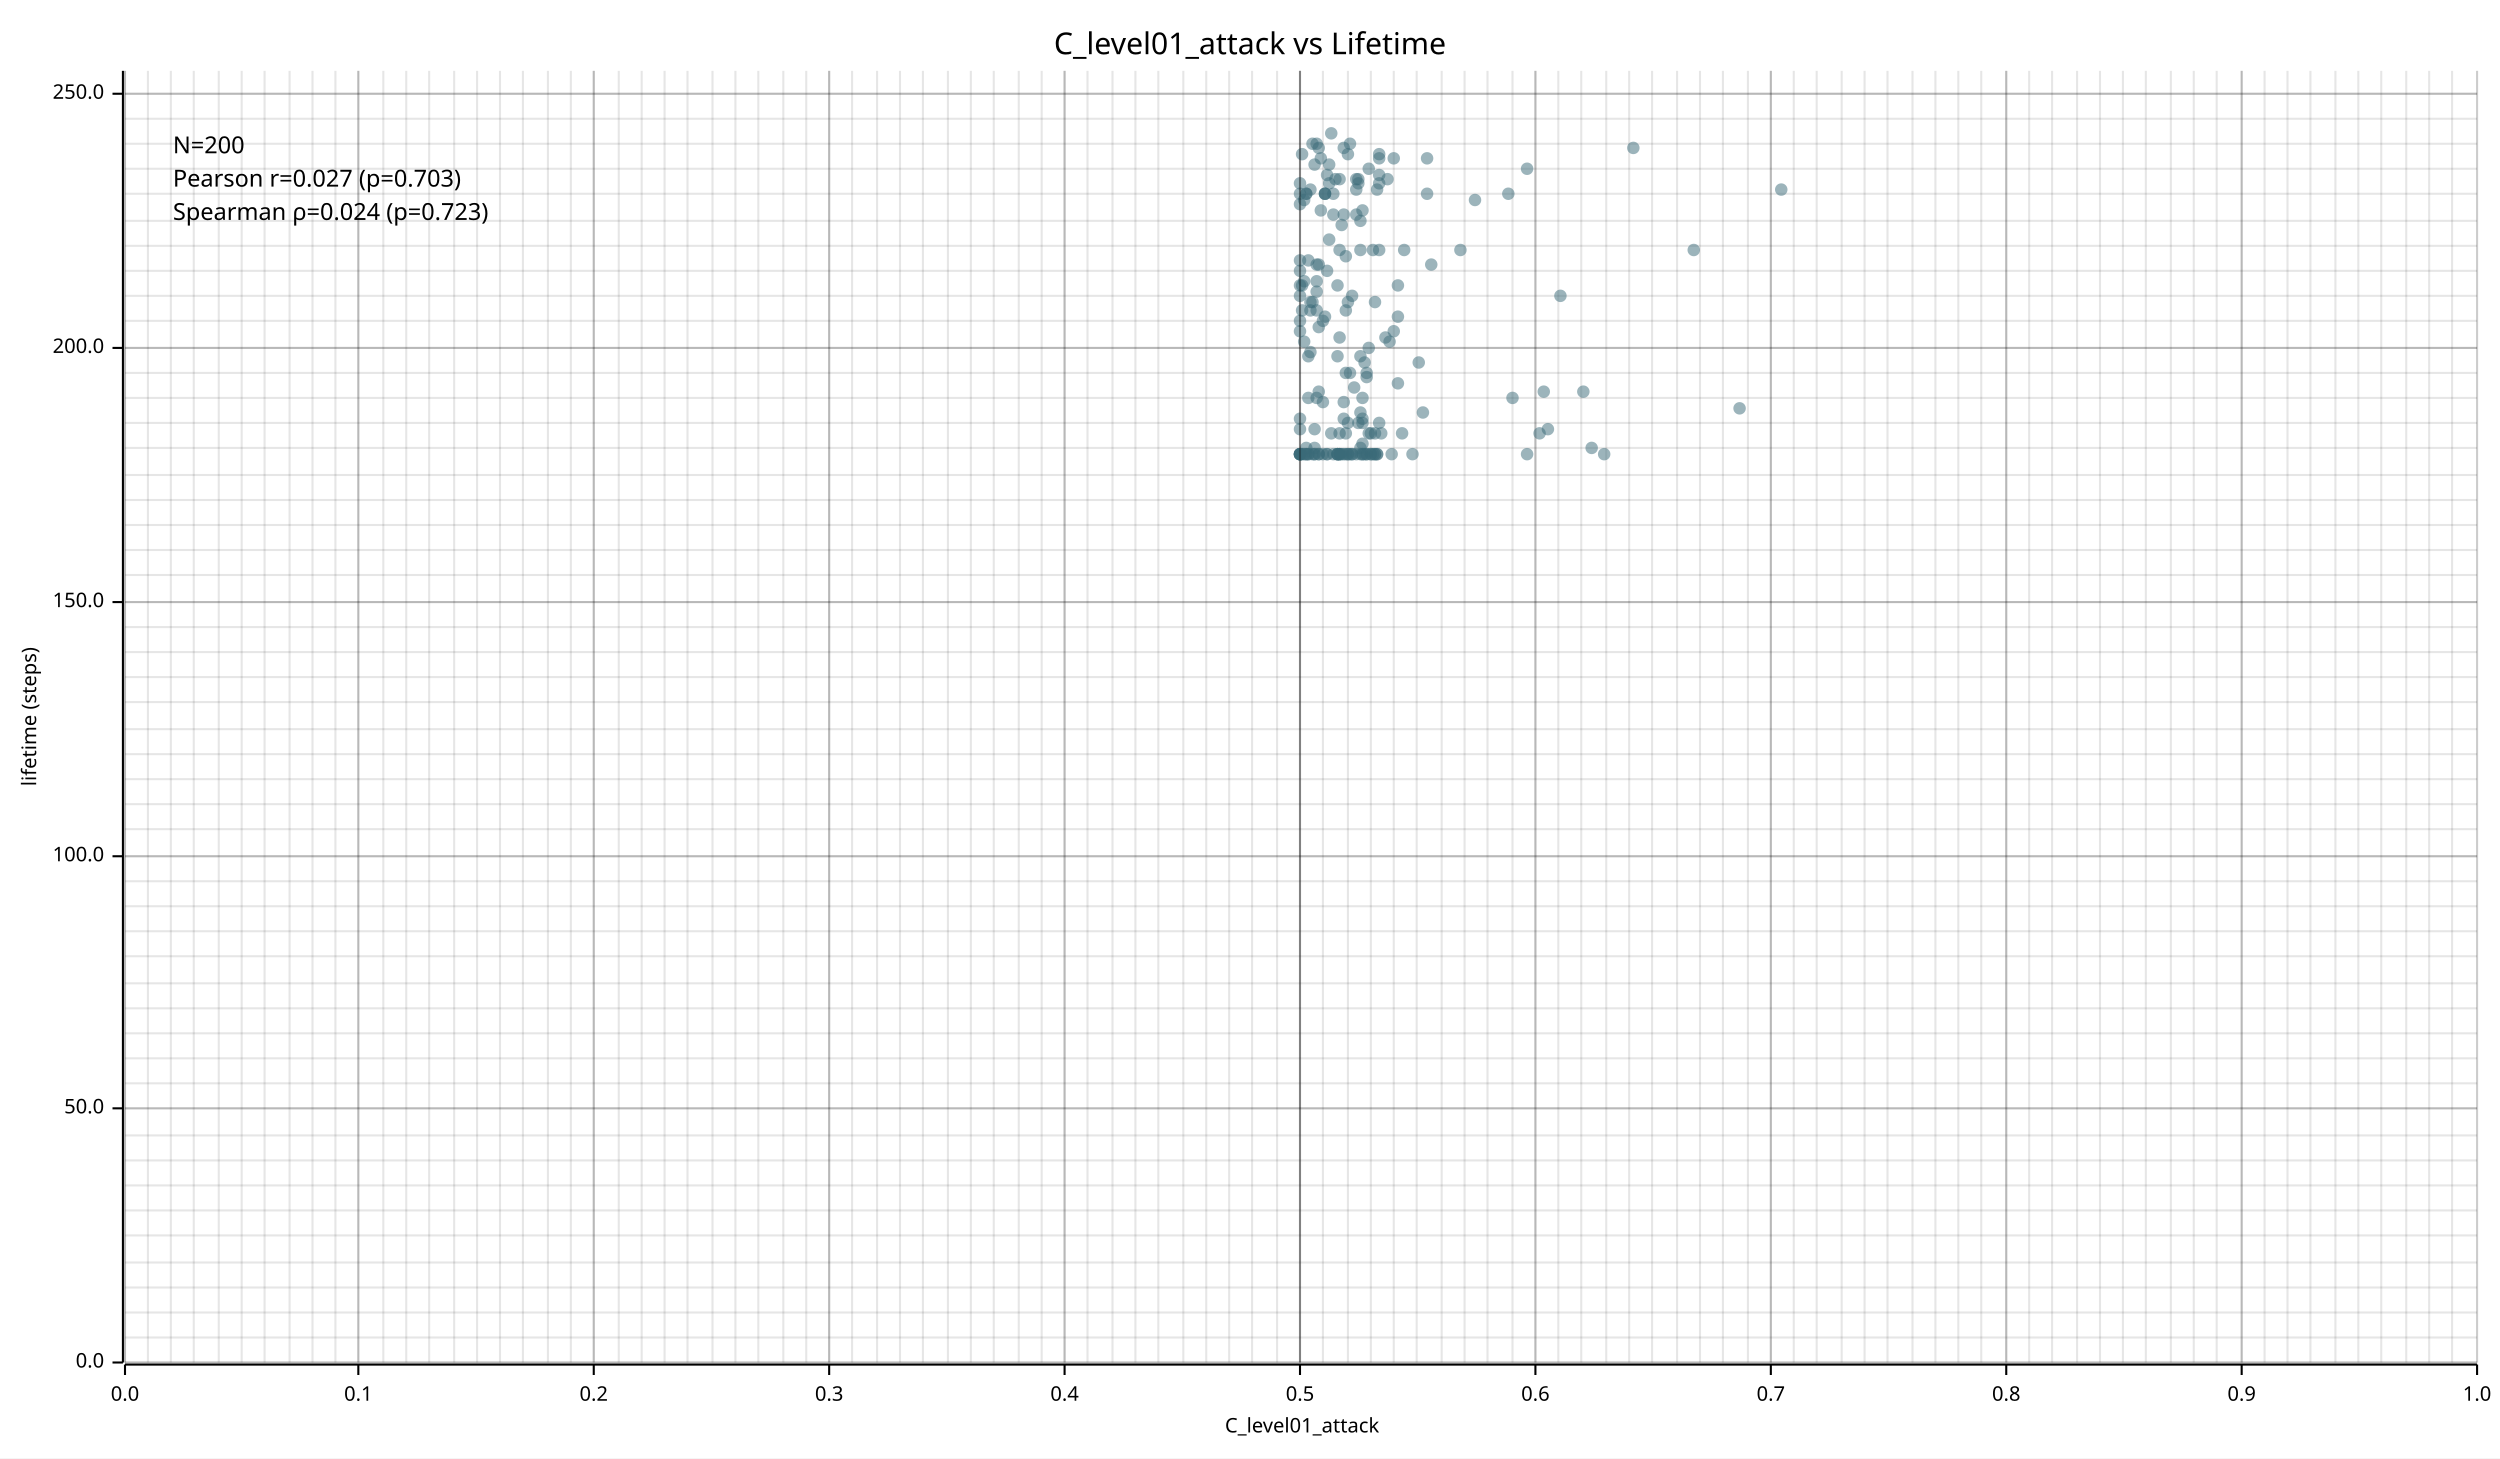
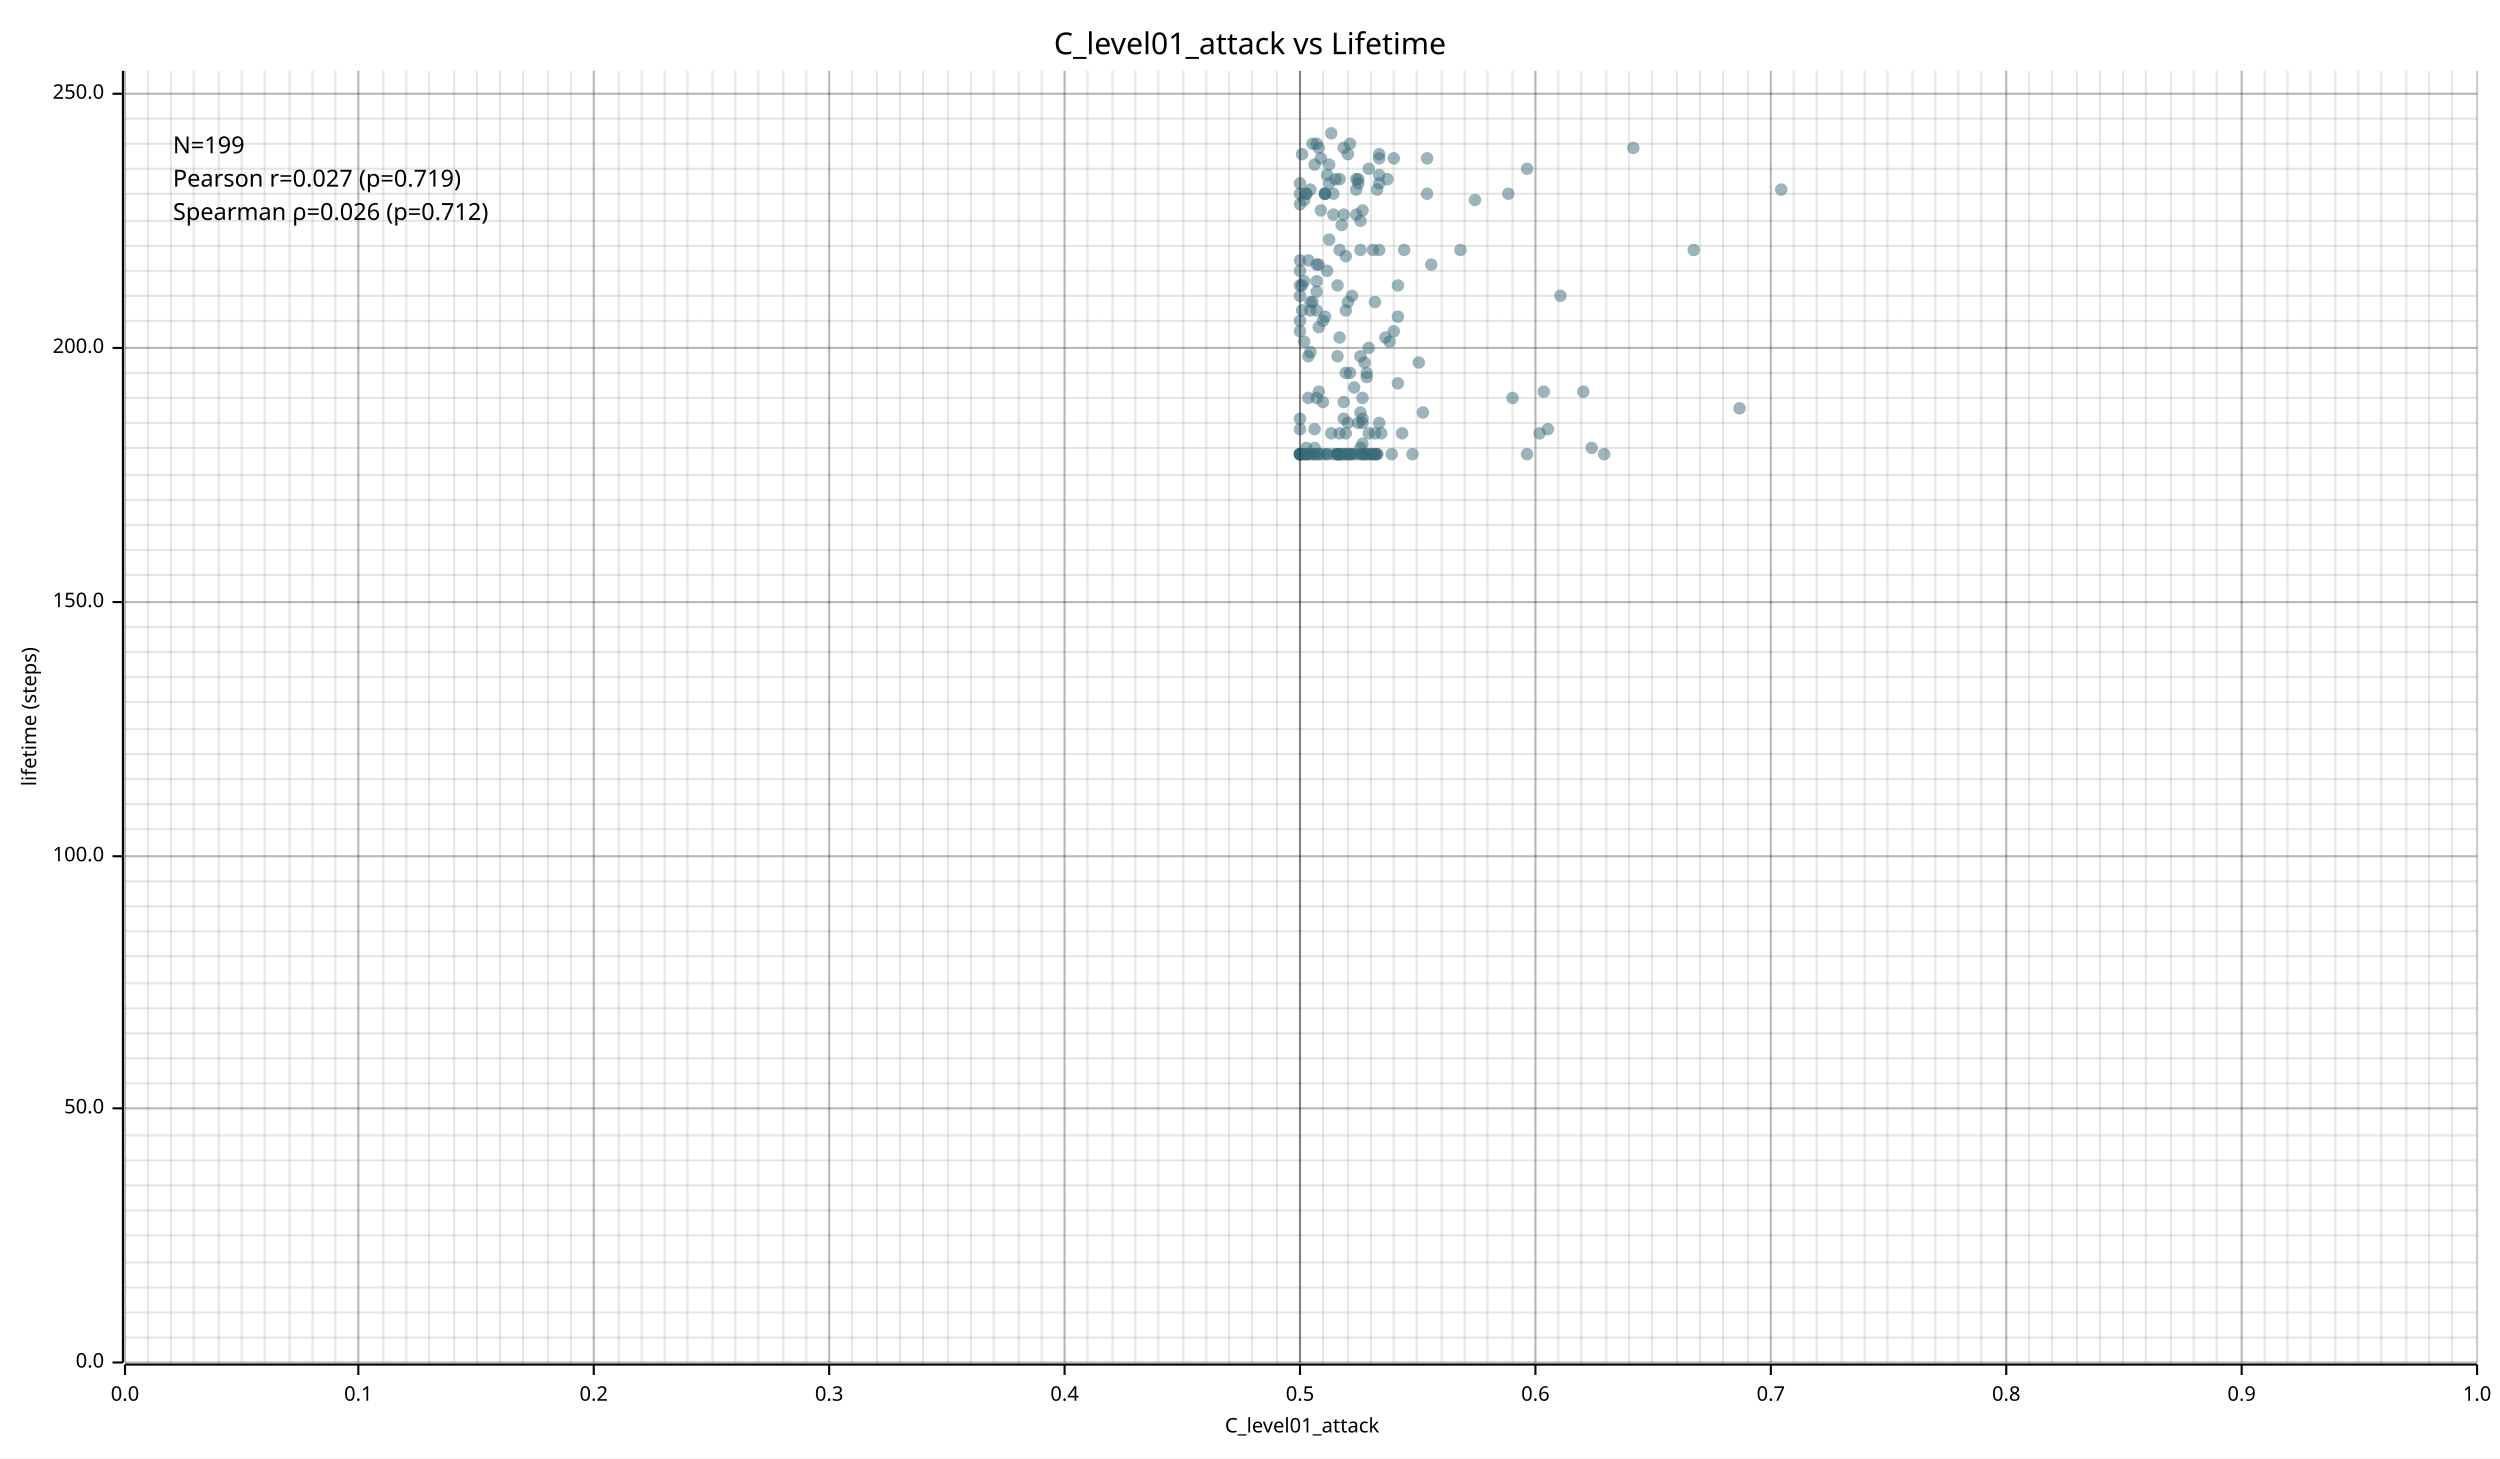
<svg xmlns="http://www.w3.org/2000/svg" width="1200" height="700" viewBox="0 0 1200 700">
  <rect x="0" y="0" width="1200" height="700" opacity="1" fill="#FFFFFF" stroke="none" />
  <text x="600" y="15" dy="0.76em" text-anchor="middle" font-family="sans-serif" font-size="14.516" opacity="1" fill="#000000">
C_level01_attack vs Lifetime
</text>
  <line opacity="0.1" stroke="#000000" stroke-width="1" x1="60" y1="654" x2="60" y2="34" />
  <line opacity="0.1" stroke="#000000" stroke-width="1" x1="71" y1="654" x2="71" y2="34" />
  <line opacity="0.1" stroke="#000000" stroke-width="1" x1="82" y1="654" x2="82" y2="34" />
  <line opacity="0.1" stroke="#000000" stroke-width="1" x1="93" y1="654" x2="93" y2="34" />
  <line opacity="0.1" stroke="#000000" stroke-width="1" x1="105" y1="654" x2="105" y2="34" />
  <line opacity="0.1" stroke="#000000" stroke-width="1" x1="116" y1="654" x2="116" y2="34" />
  <line opacity="0.1" stroke="#000000" stroke-width="1" x1="127" y1="654" x2="127" y2="34" />
  <line opacity="0.1" stroke="#000000" stroke-width="1" x1="139" y1="654" x2="139" y2="34" />
  <line opacity="0.1" stroke="#000000" stroke-width="1" x1="150" y1="654" x2="150" y2="34" />
  <line opacity="0.1" stroke="#000000" stroke-width="1" x1="161" y1="654" x2="161" y2="34" />
  <line opacity="0.1" stroke="#000000" stroke-width="1" x1="172" y1="654" x2="172" y2="34" />
  <line opacity="0.1" stroke="#000000" stroke-width="1" x1="184" y1="654" x2="184" y2="34" />
  <line opacity="0.1" stroke="#000000" stroke-width="1" x1="195" y1="654" x2="195" y2="34" />
  <line opacity="0.1" stroke="#000000" stroke-width="1" x1="206" y1="654" x2="206" y2="34" />
  <line opacity="0.1" stroke="#000000" stroke-width="1" x1="218" y1="654" x2="218" y2="34" />
  <line opacity="0.1" stroke="#000000" stroke-width="1" x1="229" y1="654" x2="229" y2="34" />
  <line opacity="0.1" stroke="#000000" stroke-width="1" x1="240" y1="654" x2="240" y2="34" />
  <line opacity="0.1" stroke="#000000" stroke-width="1" x1="251" y1="654" x2="251" y2="34" />
  <line opacity="0.1" stroke="#000000" stroke-width="1" x1="263" y1="654" x2="263" y2="34" />
  <line opacity="0.1" stroke="#000000" stroke-width="1" x1="274" y1="654" x2="274" y2="34" />
  <line opacity="0.1" stroke="#000000" stroke-width="1" x1="285" y1="654" x2="285" y2="34" />
  <line opacity="0.1" stroke="#000000" stroke-width="1" x1="297" y1="654" x2="297" y2="34" />
  <line opacity="0.1" stroke="#000000" stroke-width="1" x1="308" y1="654" x2="308" y2="34" />
  <line opacity="0.1" stroke="#000000" stroke-width="1" x1="319" y1="654" x2="319" y2="34" />
  <line opacity="0.1" stroke="#000000" stroke-width="1" x1="330" y1="654" x2="330" y2="34" />
  <line opacity="0.1" stroke="#000000" stroke-width="1" x1="342" y1="654" x2="342" y2="34" />
  <line opacity="0.1" stroke="#000000" stroke-width="1" x1="353" y1="654" x2="353" y2="34" />
  <line opacity="0.1" stroke="#000000" stroke-width="1" x1="364" y1="654" x2="364" y2="34" />
  <line opacity="0.1" stroke="#000000" stroke-width="1" x1="376" y1="654" x2="376" y2="34" />
  <line opacity="0.1" stroke="#000000" stroke-width="1" x1="387" y1="654" x2="387" y2="34" />
  <line opacity="0.1" stroke="#000000" stroke-width="1" x1="398" y1="654" x2="398" y2="34" />
  <line opacity="0.1" stroke="#000000" stroke-width="1" x1="409" y1="654" x2="409" y2="34" />
  <line opacity="0.1" stroke="#000000" stroke-width="1" x1="421" y1="654" x2="421" y2="34" />
  <line opacity="0.1" stroke="#000000" stroke-width="1" x1="432" y1="654" x2="432" y2="34" />
  <line opacity="0.1" stroke="#000000" stroke-width="1" x1="443" y1="654" x2="443" y2="34" />
  <line opacity="0.1" stroke="#000000" stroke-width="1" x1="455" y1="654" x2="455" y2="34" />
  <line opacity="0.1" stroke="#000000" stroke-width="1" x1="466" y1="654" x2="466" y2="34" />
  <line opacity="0.1" stroke="#000000" stroke-width="1" x1="477" y1="654" x2="477" y2="34" />
  <line opacity="0.1" stroke="#000000" stroke-width="1" x1="489" y1="654" x2="489" y2="34" />
  <line opacity="0.1" stroke="#000000" stroke-width="1" x1="500" y1="654" x2="500" y2="34" />
  <line opacity="0.1" stroke="#000000" stroke-width="1" x1="511" y1="654" x2="511" y2="34" />
  <line opacity="0.1" stroke="#000000" stroke-width="1" x1="522" y1="654" x2="522" y2="34" />
  <line opacity="0.1" stroke="#000000" stroke-width="1" x1="534" y1="654" x2="534" y2="34" />
  <line opacity="0.1" stroke="#000000" stroke-width="1" x1="545" y1="654" x2="545" y2="34" />
  <line opacity="0.1" stroke="#000000" stroke-width="1" x1="556" y1="654" x2="556" y2="34" />
  <line opacity="0.1" stroke="#000000" stroke-width="1" x1="568" y1="654" x2="568" y2="34" />
  <line opacity="0.1" stroke="#000000" stroke-width="1" x1="579" y1="654" x2="579" y2="34" />
  <line opacity="0.1" stroke="#000000" stroke-width="1" x1="590" y1="654" x2="590" y2="34" />
  <line opacity="0.1" stroke="#000000" stroke-width="1" x1="601" y1="654" x2="601" y2="34" />
  <line opacity="0.1" stroke="#000000" stroke-width="1" x1="613" y1="654" x2="613" y2="34" />
  <line opacity="0.1" stroke="#000000" stroke-width="1" x1="624" y1="654" x2="624" y2="34" />
  <line opacity="0.1" stroke="#000000" stroke-width="1" x1="635" y1="654" x2="635" y2="34" />
  <line opacity="0.1" stroke="#000000" stroke-width="1" x1="647" y1="654" x2="647" y2="34" />
  <line opacity="0.1" stroke="#000000" stroke-width="1" x1="658" y1="654" x2="658" y2="34" />
  <line opacity="0.1" stroke="#000000" stroke-width="1" x1="669" y1="654" x2="669" y2="34" />
  <line opacity="0.1" stroke="#000000" stroke-width="1" x1="680" y1="654" x2="680" y2="34" />
  <line opacity="0.1" stroke="#000000" stroke-width="1" x1="692" y1="654" x2="692" y2="34" />
  <line opacity="0.1" stroke="#000000" stroke-width="1" x1="703" y1="654" x2="703" y2="34" />
  <line opacity="0.1" stroke="#000000" stroke-width="1" x1="714" y1="654" x2="714" y2="34" />
  <line opacity="0.1" stroke="#000000" stroke-width="1" x1="726" y1="654" x2="726" y2="34" />
  <line opacity="0.1" stroke="#000000" stroke-width="1" x1="737" y1="654" x2="737" y2="34" />
  <line opacity="0.1" stroke="#000000" stroke-width="1" x1="748" y1="654" x2="748" y2="34" />
  <line opacity="0.1" stroke="#000000" stroke-width="1" x1="759" y1="654" x2="759" y2="34" />
  <line opacity="0.1" stroke="#000000" stroke-width="1" x1="771" y1="654" x2="771" y2="34" />
  <line opacity="0.1" stroke="#000000" stroke-width="1" x1="782" y1="654" x2="782" y2="34" />
  <line opacity="0.1" stroke="#000000" stroke-width="1" x1="793" y1="654" x2="793" y2="34" />
  <line opacity="0.1" stroke="#000000" stroke-width="1" x1="805" y1="654" x2="805" y2="34" />
  <line opacity="0.1" stroke="#000000" stroke-width="1" x1="816" y1="654" x2="816" y2="34" />
  <line opacity="0.1" stroke="#000000" stroke-width="1" x1="827" y1="654" x2="827" y2="34" />
  <line opacity="0.1" stroke="#000000" stroke-width="1" x1="839" y1="654" x2="839" y2="34" />
  <line opacity="0.1" stroke="#000000" stroke-width="1" x1="850" y1="654" x2="850" y2="34" />
  <line opacity="0.1" stroke="#000000" stroke-width="1" x1="861" y1="654" x2="861" y2="34" />
  <line opacity="0.1" stroke="#000000" stroke-width="1" x1="872" y1="654" x2="872" y2="34" />
  <line opacity="0.1" stroke="#000000" stroke-width="1" x1="884" y1="654" x2="884" y2="34" />
  <line opacity="0.1" stroke="#000000" stroke-width="1" x1="895" y1="654" x2="895" y2="34" />
  <line opacity="0.1" stroke="#000000" stroke-width="1" x1="906" y1="654" x2="906" y2="34" />
  <line opacity="0.1" stroke="#000000" stroke-width="1" x1="918" y1="654" x2="918" y2="34" />
  <line opacity="0.1" stroke="#000000" stroke-width="1" x1="929" y1="654" x2="929" y2="34" />
  <line opacity="0.1" stroke="#000000" stroke-width="1" x1="940" y1="654" x2="940" y2="34" />
  <line opacity="0.1" stroke="#000000" stroke-width="1" x1="951" y1="654" x2="951" y2="34" />
  <line opacity="0.1" stroke="#000000" stroke-width="1" x1="963" y1="654" x2="963" y2="34" />
  <line opacity="0.1" stroke="#000000" stroke-width="1" x1="974" y1="654" x2="974" y2="34" />
  <line opacity="0.1" stroke="#000000" stroke-width="1" x1="985" y1="654" x2="985" y2="34" />
  <line opacity="0.1" stroke="#000000" stroke-width="1" x1="997" y1="654" x2="997" y2="34" />
  <line opacity="0.1" stroke="#000000" stroke-width="1" x1="1008" y1="654" x2="1008" y2="34" />
  <line opacity="0.1" stroke="#000000" stroke-width="1" x1="1019" y1="654" x2="1019" y2="34" />
  <line opacity="0.1" stroke="#000000" stroke-width="1" x1="1030" y1="654" x2="1030" y2="34" />
  <line opacity="0.1" stroke="#000000" stroke-width="1" x1="1042" y1="654" x2="1042" y2="34" />
  <line opacity="0.1" stroke="#000000" stroke-width="1" x1="1053" y1="654" x2="1053" y2="34" />
  <line opacity="0.1" stroke="#000000" stroke-width="1" x1="1064" y1="654" x2="1064" y2="34" />
  <line opacity="0.1" stroke="#000000" stroke-width="1" x1="1076" y1="654" x2="1076" y2="34" />
  <line opacity="0.1" stroke="#000000" stroke-width="1" x1="1087" y1="654" x2="1087" y2="34" />
  <line opacity="0.1" stroke="#000000" stroke-width="1" x1="1098" y1="654" x2="1098" y2="34" />
  <line opacity="0.1" stroke="#000000" stroke-width="1" x1="1109" y1="654" x2="1109" y2="34" />
  <line opacity="0.1" stroke="#000000" stroke-width="1" x1="1121" y1="654" x2="1121" y2="34" />
  <line opacity="0.1" stroke="#000000" stroke-width="1" x1="1132" y1="654" x2="1132" y2="34" />
  <line opacity="0.1" stroke="#000000" stroke-width="1" x1="1143" y1="654" x2="1143" y2="34" />
  <line opacity="0.1" stroke="#000000" stroke-width="1" x1="1155" y1="654" x2="1155" y2="34" />
  <line opacity="0.1" stroke="#000000" stroke-width="1" x1="1166" y1="654" x2="1166" y2="34" />
  <line opacity="0.1" stroke="#000000" stroke-width="1" x1="1177" y1="654" x2="1177" y2="34" />
  <line opacity="0.1" stroke="#000000" stroke-width="1" x1="60" y1="654" x2="1189" y2="654" />
  <line opacity="0.1" stroke="#000000" stroke-width="1" x1="60" y1="642" x2="1189" y2="642" />
  <line opacity="0.1" stroke="#000000" stroke-width="1" x1="60" y1="630" x2="1189" y2="630" />
  <line opacity="0.1" stroke="#000000" stroke-width="1" x1="60" y1="618" x2="1189" y2="618" />
  <line opacity="0.1" stroke="#000000" stroke-width="1" x1="60" y1="606" x2="1189" y2="606" />
  <line opacity="0.1" stroke="#000000" stroke-width="1" x1="60" y1="593" x2="1189" y2="593" />
  <line opacity="0.1" stroke="#000000" stroke-width="1" x1="60" y1="581" x2="1189" y2="581" />
  <line opacity="0.1" stroke="#000000" stroke-width="1" x1="60" y1="569" x2="1189" y2="569" />
  <line opacity="0.1" stroke="#000000" stroke-width="1" x1="60" y1="557" x2="1189" y2="557" />
  <line opacity="0.1" stroke="#000000" stroke-width="1" x1="60" y1="545" x2="1189" y2="545" />
  <line opacity="0.1" stroke="#000000" stroke-width="1" x1="60" y1="532" x2="1189" y2="532" />
  <line opacity="0.1" stroke="#000000" stroke-width="1" x1="60" y1="520" x2="1189" y2="520" />
  <line opacity="0.1" stroke="#000000" stroke-width="1" x1="60" y1="508" x2="1189" y2="508" />
  <line opacity="0.1" stroke="#000000" stroke-width="1" x1="60" y1="496" x2="1189" y2="496" />
  <line opacity="0.1" stroke="#000000" stroke-width="1" x1="60" y1="484" x2="1189" y2="484" />
  <line opacity="0.1" stroke="#000000" stroke-width="1" x1="60" y1="472" x2="1189" y2="472" />
  <line opacity="0.1" stroke="#000000" stroke-width="1" x1="60" y1="459" x2="1189" y2="459" />
  <line opacity="0.1" stroke="#000000" stroke-width="1" x1="60" y1="447" x2="1189" y2="447" />
  <line opacity="0.1" stroke="#000000" stroke-width="1" x1="60" y1="435" x2="1189" y2="435" />
  <line opacity="0.1" stroke="#000000" stroke-width="1" x1="60" y1="423" x2="1189" y2="423" />
  <line opacity="0.1" stroke="#000000" stroke-width="1" x1="60" y1="411" x2="1189" y2="411" />
  <line opacity="0.1" stroke="#000000" stroke-width="1" x1="60" y1="398" x2="1189" y2="398" />
  <line opacity="0.1" stroke="#000000" stroke-width="1" x1="60" y1="386" x2="1189" y2="386" />
  <line opacity="0.1" stroke="#000000" stroke-width="1" x1="60" y1="374" x2="1189" y2="374" />
  <line opacity="0.1" stroke="#000000" stroke-width="1" x1="60" y1="362" x2="1189" y2="362" />
  <line opacity="0.1" stroke="#000000" stroke-width="1" x1="60" y1="350" x2="1189" y2="350" />
  <line opacity="0.1" stroke="#000000" stroke-width="1" x1="60" y1="337" x2="1189" y2="337" />
  <line opacity="0.1" stroke="#000000" stroke-width="1" x1="60" y1="325" x2="1189" y2="325" />
  <line opacity="0.1" stroke="#000000" stroke-width="1" x1="60" y1="313" x2="1189" y2="313" />
  <line opacity="0.1" stroke="#000000" stroke-width="1" x1="60" y1="301" x2="1189" y2="301" />
  <line opacity="0.1" stroke="#000000" stroke-width="1" x1="60" y1="289" x2="1189" y2="289" />
  <line opacity="0.1" stroke="#000000" stroke-width="1" x1="60" y1="276" x2="1189" y2="276" />
  <line opacity="0.1" stroke="#000000" stroke-width="1" x1="60" y1="264" x2="1189" y2="264" />
  <line opacity="0.1" stroke="#000000" stroke-width="1" x1="60" y1="252" x2="1189" y2="252" />
  <line opacity="0.1" stroke="#000000" stroke-width="1" x1="60" y1="240" x2="1189" y2="240" />
  <line opacity="0.1" stroke="#000000" stroke-width="1" x1="60" y1="228" x2="1189" y2="228" />
  <line opacity="0.1" stroke="#000000" stroke-width="1" x1="60" y1="215" x2="1189" y2="215" />
  <line opacity="0.1" stroke="#000000" stroke-width="1" x1="60" y1="203" x2="1189" y2="203" />
  <line opacity="0.1" stroke="#000000" stroke-width="1" x1="60" y1="191" x2="1189" y2="191" />
  <line opacity="0.1" stroke="#000000" stroke-width="1" x1="60" y1="179" x2="1189" y2="179" />
  <line opacity="0.1" stroke="#000000" stroke-width="1" x1="60" y1="167" x2="1189" y2="167" />
  <line opacity="0.1" stroke="#000000" stroke-width="1" x1="60" y1="154" x2="1189" y2="154" />
  <line opacity="0.1" stroke="#000000" stroke-width="1" x1="60" y1="142" x2="1189" y2="142" />
  <line opacity="0.1" stroke="#000000" stroke-width="1" x1="60" y1="130" x2="1189" y2="130" />
  <line opacity="0.1" stroke="#000000" stroke-width="1" x1="60" y1="118" x2="1189" y2="118" />
  <line opacity="0.1" stroke="#000000" stroke-width="1" x1="60" y1="106" x2="1189" y2="106" />
  <line opacity="0.1" stroke="#000000" stroke-width="1" x1="60" y1="93" x2="1189" y2="93" />
  <line opacity="0.1" stroke="#000000" stroke-width="1" x1="60" y1="81" x2="1189" y2="81" />
  <line opacity="0.1" stroke="#000000" stroke-width="1" x1="60" y1="69" x2="1189" y2="69" />
  <line opacity="0.1" stroke="#000000" stroke-width="1" x1="60" y1="57" x2="1189" y2="57" />
  <line opacity="0.1" stroke="#000000" stroke-width="1" x1="60" y1="45" x2="1189" y2="45" />
  <text x="10" y="344" dy="0.76em" text-anchor="middle" font-family="sans-serif" font-size="9.677" opacity="1" fill="#000000" transform="rotate(270, 10, 344)">
lifetime (steps)
</text>
  <text x="625" y="690" dy="-0.5ex" text-anchor="middle" font-family="sans-serif" font-size="9.677" opacity="1" fill="#000000">
C_level01_attack
</text>
  <line opacity="0.2" stroke="#000000" stroke-width="1" x1="60" y1="654" x2="60" y2="34" />
  <line opacity="0.2" stroke="#000000" stroke-width="1" x1="172" y1="654" x2="172" y2="34" />
  <line opacity="0.2" stroke="#000000" stroke-width="1" x1="285" y1="654" x2="285" y2="34" />
  <line opacity="0.2" stroke="#000000" stroke-width="1" x1="398" y1="654" x2="398" y2="34" />
  <line opacity="0.2" stroke="#000000" stroke-width="1" x1="511" y1="654" x2="511" y2="34" />
  <line opacity="0.2" stroke="#000000" stroke-width="1" x1="624" y1="654" x2="624" y2="34" />
  <line opacity="0.2" stroke="#000000" stroke-width="1" x1="737" y1="654" x2="737" y2="34" />
  <line opacity="0.2" stroke="#000000" stroke-width="1" x1="850" y1="654" x2="850" y2="34" />
  <line opacity="0.2" stroke="#000000" stroke-width="1" x1="963" y1="654" x2="963" y2="34" />
  <line opacity="0.2" stroke="#000000" stroke-width="1" x1="1076" y1="654" x2="1076" y2="34" />
  <line opacity="0.2" stroke="#000000" stroke-width="1" x1="1189" y1="654" x2="1189" y2="34" />
  <line opacity="0.2" stroke="#000000" stroke-width="1" x1="60" y1="654" x2="1189" y2="654" />
  <line opacity="0.2" stroke="#000000" stroke-width="1" x1="60" y1="532" x2="1189" y2="532" />
  <line opacity="0.2" stroke="#000000" stroke-width="1" x1="60" y1="411" x2="1189" y2="411" />
  <line opacity="0.2" stroke="#000000" stroke-width="1" x1="60" y1="289" x2="1189" y2="289" />
  <line opacity="0.2" stroke="#000000" stroke-width="1" x1="60" y1="167" x2="1189" y2="167" />
  <line opacity="0.2" stroke="#000000" stroke-width="1" x1="60" y1="45" x2="1189" y2="45" />
  <polyline fill="none" opacity="1" stroke="#000000" stroke-width="1" points="59,34 59,654 " />
  <text x="50" y="654" dy="0.5ex" text-anchor="end" font-family="sans-serif" font-size="9.677" opacity="1" fill="#000000">
0.0
</text>
  <polyline fill="none" opacity="1" stroke="#000000" stroke-width="1" points="54,654 59,654 " />
  <text x="50" y="532" dy="0.5ex" text-anchor="end" font-family="sans-serif" font-size="9.677" opacity="1" fill="#000000">
50.0
</text>
  <polyline fill="none" opacity="1" stroke="#000000" stroke-width="1" points="54,532 59,532 " />
  <text x="50" y="411" dy="0.5ex" text-anchor="end" font-family="sans-serif" font-size="9.677" opacity="1" fill="#000000">
100.0
</text>
  <polyline fill="none" opacity="1" stroke="#000000" stroke-width="1" points="54,411 59,411 " />
  <text x="50" y="289" dy="0.5ex" text-anchor="end" font-family="sans-serif" font-size="9.677" opacity="1" fill="#000000">
150.0
</text>
  <polyline fill="none" opacity="1" stroke="#000000" stroke-width="1" points="54,289 59,289 " />
  <text x="50" y="167" dy="0.5ex" text-anchor="end" font-family="sans-serif" font-size="9.677" opacity="1" fill="#000000">
200.0
</text>
  <polyline fill="none" opacity="1" stroke="#000000" stroke-width="1" points="54,167 59,167 " />
  <text x="50" y="45" dy="0.5ex" text-anchor="end" font-family="sans-serif" font-size="9.677" opacity="1" fill="#000000">
250.0
</text>
  <polyline fill="none" opacity="1" stroke="#000000" stroke-width="1" points="54,45 59,45 " />
  <polyline fill="none" opacity="1" stroke="#000000" stroke-width="1" points="60,655 1189,655 " />
  <text x="60" y="665" dy="0.76em" text-anchor="middle" font-family="sans-serif" font-size="9.677" opacity="1" fill="#000000">
0.0
</text>
  <polyline fill="none" opacity="1" stroke="#000000" stroke-width="1" points="60,655 60,660 " />
  <text x="172" y="665" dy="0.76em" text-anchor="middle" font-family="sans-serif" font-size="9.677" opacity="1" fill="#000000">
0.1
</text>
  <polyline fill="none" opacity="1" stroke="#000000" stroke-width="1" points="172,655 172,660 " />
  <text x="285" y="665" dy="0.76em" text-anchor="middle" font-family="sans-serif" font-size="9.677" opacity="1" fill="#000000">
0.2
</text>
  <polyline fill="none" opacity="1" stroke="#000000" stroke-width="1" points="285,655 285,660 " />
  <text x="398" y="665" dy="0.76em" text-anchor="middle" font-family="sans-serif" font-size="9.677" opacity="1" fill="#000000">
0.3
</text>
  <polyline fill="none" opacity="1" stroke="#000000" stroke-width="1" points="398,655 398,660 " />
  <text x="511" y="665" dy="0.76em" text-anchor="middle" font-family="sans-serif" font-size="9.677" opacity="1" fill="#000000">
0.4
</text>
  <polyline fill="none" opacity="1" stroke="#000000" stroke-width="1" points="511,655 511,660 " />
  <text x="624" y="665" dy="0.76em" text-anchor="middle" font-family="sans-serif" font-size="9.677" opacity="1" fill="#000000">
0.5
</text>
  <polyline fill="none" opacity="1" stroke="#000000" stroke-width="1" points="624,655 624,660 " />
  <text x="737" y="665" dy="0.76em" text-anchor="middle" font-family="sans-serif" font-size="9.677" opacity="1" fill="#000000">
0.6
</text>
  <polyline fill="none" opacity="1" stroke="#000000" stroke-width="1" points="737,655 737,660 " />
  <text x="850" y="665" dy="0.76em" text-anchor="middle" font-family="sans-serif" font-size="9.677" opacity="1" fill="#000000">
0.7
</text>
  <polyline fill="none" opacity="1" stroke="#000000" stroke-width="1" points="850,655 850,660 " />
  <text x="963" y="665" dy="0.76em" text-anchor="middle" font-family="sans-serif" font-size="9.677" opacity="1" fill="#000000">
0.8
</text>
  <polyline fill="none" opacity="1" stroke="#000000" stroke-width="1" points="963,655 963,660 " />
  <text x="1076" y="665" dy="0.76em" text-anchor="middle" font-family="sans-serif" font-size="9.677" opacity="1" fill="#000000">
0.9
</text>
  <polyline fill="none" opacity="1" stroke="#000000" stroke-width="1" points="1076,655 1076,660 " />
  <text x="1189" y="665" dy="0.76em" text-anchor="middle" font-family="sans-serif" font-size="9.677" opacity="1" fill="#000000">
1.0
</text>
  <polyline fill="none" opacity="1" stroke="#000000" stroke-width="1" points="1189,655 1189,660 " />
  <circle cx="660" cy="218" r="3" opacity="0.5" fill="#3A6A78" stroke="none" stroke-width="1" />
  <circle cx="660" cy="218" r="3" opacity="0.5" fill="#3A6A78" stroke="none" stroke-width="1" />
  <circle cx="656" cy="218" r="3" opacity="0.5" fill="#3A6A78" stroke="none" stroke-width="1" />
  <circle cx="633" cy="218" r="3" opacity="0.5" fill="#3A6A78" stroke="none" stroke-width="1" />
  <circle cx="644" cy="218" r="3" opacity="0.5" fill="#3A6A78" stroke="none" stroke-width="1" />
  <circle cx="659" cy="218" r="3" opacity="0.5" fill="#3A6A78" stroke="none" stroke-width="1" />
  <circle cx="631" cy="218" r="3" opacity="0.5" fill="#3A6A78" stroke="none" stroke-width="1" />
  <circle cx="624" cy="218" r="3" opacity="0.5" fill="#3A6A78" stroke="none" stroke-width="1" />
  <circle cx="653" cy="218" r="3" opacity="0.5" fill="#3A6A78" stroke="none" stroke-width="1" />
  <circle cx="654" cy="213" r="3" opacity="0.5" fill="#3A6A78" stroke="none" stroke-width="1" />
  <circle cx="646" cy="208" r="3" opacity="0.5" fill="#3A6A78" stroke="none" stroke-width="1" />
  <circle cx="639" cy="208" r="3" opacity="0.5" fill="#3A6A78" stroke="none" stroke-width="1" />
  <circle cx="662" cy="203" r="3" opacity="0.5" fill="#3A6A78" stroke="none" stroke-width="1" />
  <circle cx="654" cy="191" r="3" opacity="0.5" fill="#3A6A78" stroke="none" stroke-width="1" />
  <circle cx="741" cy="188" r="3" opacity="0.5" fill="#3A6A78" stroke="none" stroke-width="1" />
  <circle cx="656" cy="179" r="3" opacity="0.5" fill="#3A6A78" stroke="none" stroke-width="1" />
  <circle cx="629" cy="169" r="3" opacity="0.5" fill="#3A6A78" stroke="none" stroke-width="1" />
  <circle cx="624" cy="154" r="3" opacity="0.5" fill="#3A6A78" stroke="none" stroke-width="1" />
  <circle cx="635" cy="154" r="3" opacity="0.5" fill="#3A6A78" stroke="none" stroke-width="1" />
  <circle cx="637" cy="130" r="3" opacity="0.5" fill="#3A6A78" stroke="none" stroke-width="1" />
  <circle cx="643" cy="120" r="3" opacity="0.5" fill="#3A6A78" stroke="none" stroke-width="1" />
  <circle cx="659" cy="120" r="3" opacity="0.5" fill="#3A6A78" stroke="none" stroke-width="1" />
  <circle cx="645" cy="103" r="3" opacity="0.5" fill="#3A6A78" stroke="none" stroke-width="1" />
  <circle cx="626" cy="96" r="3" opacity="0.5" fill="#3A6A78" stroke="none" stroke-width="1" />
  <circle cx="624" cy="93" r="3" opacity="0.5" fill="#3A6A78" stroke="none" stroke-width="1" />
  <circle cx="636" cy="93" r="3" opacity="0.5" fill="#3A6A78" stroke="none" stroke-width="1" />
  <circle cx="685" cy="93" r="3" opacity="0.5" fill="#3A6A78" stroke="none" stroke-width="1" />
  <circle cx="640" cy="93" r="3" opacity="0.5" fill="#3A6A78" stroke="none" stroke-width="1" />
  <circle cx="662" cy="74" r="3" opacity="0.5" fill="#3A6A78" stroke="none" stroke-width="1" />
  <circle cx="647" cy="74" r="3" opacity="0.5" fill="#3A6A78" stroke="none" stroke-width="1" />
  <circle cx="630" cy="69" r="3" opacity="0.5" fill="#3A6A78" stroke="none" stroke-width="1" />
  <circle cx="639" cy="64" r="3" opacity="0.5" fill="#3A6A78" stroke="none" stroke-width="1" />
  <circle cx="648" cy="218" r="3" opacity="0.5" fill="#3A6A78" stroke="none" stroke-width="1" />
  <circle cx="655" cy="218" r="3" opacity="0.5" fill="#3A6A78" stroke="none" stroke-width="1" />
  <circle cx="649" cy="218" r="3" opacity="0.5" fill="#3A6A78" stroke="none" stroke-width="1" />
  <circle cx="624" cy="218" r="3" opacity="0.5" fill="#3A6A78" stroke="none" stroke-width="1" />
  <circle cx="645" cy="193" r="3" opacity="0.5" fill="#3A6A78" stroke="none" stroke-width="1" />
  <circle cx="633" cy="188" r="3" opacity="0.5" fill="#3A6A78" stroke="none" stroke-width="1" />
  <circle cx="663" cy="208" r="3" opacity="0.5" fill="#3A6A78" stroke="none" stroke-width="1" />
  <circle cx="654" cy="218" r="3" opacity="0.5" fill="#3A6A78" stroke="none" stroke-width="1" />
  <circle cx="646" cy="149" r="3" opacity="0.5" fill="#3A6A78" stroke="none" stroke-width="1" />
  <circle cx="649" cy="142" r="3" opacity="0.5" fill="#3A6A78" stroke="none" stroke-width="1" />
  <circle cx="642" cy="137" r="3" opacity="0.5" fill="#3A6A78" stroke="none" stroke-width="1" />
  <circle cx="653" cy="215" r="3" opacity="0.5" fill="#3A6A78" stroke="none" stroke-width="1" />
  <circle cx="674" cy="120" r="3" opacity="0.5" fill="#3A6A78" stroke="none" stroke-width="1" />
  <circle cx="627" cy="218" r="3" opacity="0.5" fill="#3A6A78" stroke="none" stroke-width="1" />
  <circle cx="669" cy="159" r="3" opacity="0.5" fill="#3A6A78" stroke="none" stroke-width="1" />
  <circle cx="651" cy="86" r="3" opacity="0.5" fill="#3A6A78" stroke="none" stroke-width="1" />
-   <circle cx="658" cy="208" r="3" opacity="0.5" fill="#3A6A78" stroke="none" stroke-width="1" />
  <circle cx="629" cy="145" r="3" opacity="0.5" fill="#3A6A78" stroke="none" stroke-width="1" />
  <circle cx="646" cy="218" r="3" opacity="0.5" fill="#3A6A78" stroke="none" stroke-width="1" />
  <circle cx="632" cy="69" r="3" opacity="0.5" fill="#3A6A78" stroke="none" stroke-width="1" />
  <circle cx="638" cy="79" r="3" opacity="0.5" fill="#3A6A78" stroke="none" stroke-width="1" />
  <circle cx="650" cy="186" r="3" opacity="0.5" fill="#3A6A78" stroke="none" stroke-width="1" />
  <circle cx="724" cy="93" r="3" opacity="0.5" fill="#3A6A78" stroke="none" stroke-width="1" />
  <circle cx="784" cy="71" r="3" opacity="0.5" fill="#3A6A78" stroke="none" stroke-width="1" />
  <circle cx="625" cy="149" r="3" opacity="0.5" fill="#3A6A78" stroke="none" stroke-width="1" />
  <circle cx="628" cy="125" r="3" opacity="0.5" fill="#3A6A78" stroke="none" stroke-width="1" />
  <circle cx="624" cy="137" r="3" opacity="0.5" fill="#3A6A78" stroke="none" stroke-width="1" />
  <circle cx="646" cy="123" r="3" opacity="0.5" fill="#3A6A78" stroke="none" stroke-width="1" />
  <circle cx="624" cy="125" r="3" opacity="0.5" fill="#3A6A78" stroke="none" stroke-width="1" />
  <circle cx="661" cy="91" r="3" opacity="0.5" fill="#3A6A78" stroke="none" stroke-width="1" />
  <circle cx="645" cy="71" r="3" opacity="0.5" fill="#3A6A78" stroke="none" stroke-width="1" />
  <circle cx="631" cy="79" r="3" opacity="0.5" fill="#3A6A78" stroke="none" stroke-width="1" />
  <circle cx="640" cy="218" r="3" opacity="0.5" fill="#3A6A78" stroke="none" stroke-width="1" />
  <circle cx="624" cy="218" r="3" opacity="0.5" fill="#3A6A78" stroke="none" stroke-width="1" />
  <circle cx="626" cy="218" r="3" opacity="0.5" fill="#3A6A78" stroke="none" stroke-width="1" />
  <circle cx="628" cy="218" r="3" opacity="0.5" fill="#3A6A78" stroke="none" stroke-width="1" />
  <circle cx="624" cy="218" r="3" opacity="0.5" fill="#3A6A78" stroke="none" stroke-width="1" />
  <circle cx="624" cy="142" r="3" opacity="0.5" fill="#3A6A78" stroke="none" stroke-width="1" />
  <circle cx="642" cy="218" r="3" opacity="0.5" fill="#3A6A78" stroke="none" stroke-width="1" />
  <circle cx="658" cy="218" r="3" opacity="0.5" fill="#3A6A78" stroke="none" stroke-width="1" />
  <circle cx="657" cy="208" r="3" opacity="0.5" fill="#3A6A78" stroke="none" stroke-width="1" />
  <circle cx="627" cy="218" r="3" opacity="0.5" fill="#3A6A78" stroke="none" stroke-width="1" />
  <circle cx="638" cy="115" r="3" opacity="0.5" fill="#3A6A78" stroke="none" stroke-width="1" />
  <circle cx="643" cy="86" r="3" opacity="0.5" fill="#3A6A78" stroke="none" stroke-width="1" />
  <circle cx="653" cy="198" r="3" opacity="0.5" fill="#3A6A78" stroke="none" stroke-width="1" />
  <circle cx="636" cy="152" r="3" opacity="0.5" fill="#3A6A78" stroke="none" stroke-width="1" />
  <circle cx="632" cy="191" r="3" opacity="0.5" fill="#3A6A78" stroke="none" stroke-width="1" />
  <circle cx="638" cy="88" r="3" opacity="0.5" fill="#3A6A78" stroke="none" stroke-width="1" />
  <circle cx="653" cy="171" r="3" opacity="0.5" fill="#3A6A78" stroke="none" stroke-width="1" />
  <circle cx="671" cy="184" r="3" opacity="0.5" fill="#3A6A78" stroke="none" stroke-width="1" />
  <circle cx="687" cy="127" r="3" opacity="0.5" fill="#3A6A78" stroke="none" stroke-width="1" />
  <circle cx="652" cy="86" r="3" opacity="0.5" fill="#3A6A78" stroke="none" stroke-width="1" />
  <circle cx="633" cy="218" r="3" opacity="0.5" fill="#3A6A78" stroke="none" stroke-width="1" />
  <circle cx="813" cy="120" r="3" opacity="0.5" fill="#3A6A78" stroke="none" stroke-width="1" />
  <circle cx="624" cy="130" r="3" opacity="0.5" fill="#3A6A78" stroke="none" stroke-width="1" />
  <circle cx="643" cy="208" r="3" opacity="0.5" fill="#3A6A78" stroke="none" stroke-width="1" />
  <circle cx="625" cy="137" r="3" opacity="0.5" fill="#3A6A78" stroke="none" stroke-width="1" />
  <circle cx="651" cy="91" r="3" opacity="0.5" fill="#3A6A78" stroke="none" stroke-width="1" />
  <circle cx="640" cy="103" r="3" opacity="0.5" fill="#3A6A78" stroke="none" stroke-width="1" />
  <circle cx="632" cy="140" r="3" opacity="0.5" fill="#3A6A78" stroke="none" stroke-width="1" />
  <circle cx="624" cy="98" r="3" opacity="0.5" fill="#3A6A78" stroke="none" stroke-width="1" />
  <circle cx="726" cy="191" r="3" opacity="0.5" fill="#3A6A78" stroke="none" stroke-width="1" />
  <circle cx="685" cy="76" r="3" opacity="0.5" fill="#3A6A78" stroke="none" stroke-width="1" />
  <circle cx="662" cy="84" r="3" opacity="0.5" fill="#3A6A78" stroke="none" stroke-width="1" />
  <circle cx="733" cy="218" r="3" opacity="0.5" fill="#3A6A78" stroke="none" stroke-width="1" />
  <circle cx="770" cy="218" r="3" opacity="0.5" fill="#3A6A78" stroke="none" stroke-width="1" />
  <circle cx="645" cy="201" r="3" opacity="0.5" fill="#3A6A78" stroke="none" stroke-width="1" />
  <circle cx="649" cy="218" r="3" opacity="0.5" fill="#3A6A78" stroke="none" stroke-width="1" />
  <circle cx="647" cy="203" r="3" opacity="0.5" fill="#3A6A78" stroke="none" stroke-width="1" />
  <circle cx="656" cy="181" r="3" opacity="0.5" fill="#3A6A78" stroke="none" stroke-width="1" />
  <circle cx="627" cy="93" r="3" opacity="0.5" fill="#3A6A78" stroke="none" stroke-width="1" />
  <circle cx="628" cy="218" r="3" opacity="0.5" fill="#3A6A78" stroke="none" stroke-width="1" />
  <circle cx="749" cy="142" r="3" opacity="0.5" fill="#3A6A78" stroke="none" stroke-width="1" />
  <circle cx="701" cy="120" r="3" opacity="0.5" fill="#3A6A78" stroke="none" stroke-width="1" />
  <circle cx="654" cy="218" r="3" opacity="0.5" fill="#3A6A78" stroke="none" stroke-width="1" />
  <circle cx="657" cy="167" r="3" opacity="0.5" fill="#3A6A78" stroke="none" stroke-width="1" />
  <circle cx="739" cy="208" r="3" opacity="0.5" fill="#3A6A78" stroke="none" stroke-width="1" />
  <circle cx="633" cy="127" r="3" opacity="0.5" fill="#3A6A78" stroke="none" stroke-width="1" />
  <circle cx="660" cy="208" r="3" opacity="0.5" fill="#3A6A78" stroke="none" stroke-width="1" />
  <circle cx="654" cy="201" r="3" opacity="0.5" fill="#3A6A78" stroke="none" stroke-width="1" />
  <circle cx="631" cy="215" r="3" opacity="0.5" fill="#3A6A78" stroke="none" stroke-width="1" />
  <circle cx="662" cy="76" r="3" opacity="0.5" fill="#3A6A78" stroke="none" stroke-width="1" />
  <circle cx="642" cy="218" r="3" opacity="0.5" fill="#3A6A78" stroke="none" stroke-width="1" />
  <circle cx="646" cy="179" r="3" opacity="0.5" fill="#3A6A78" stroke="none" stroke-width="1" />
  <circle cx="647" cy="145" r="3" opacity="0.5" fill="#3A6A78" stroke="none" stroke-width="1" />
  <circle cx="643" cy="218" r="3" opacity="0.5" fill="#3A6A78" stroke="none" stroke-width="1" />
  <circle cx="654" cy="203" r="3" opacity="0.5" fill="#3A6A78" stroke="none" stroke-width="1" />
  <circle cx="661" cy="218" r="3" opacity="0.5" fill="#3A6A78" stroke="none" stroke-width="1" />
  <circle cx="662" cy="88" r="3" opacity="0.5" fill="#3A6A78" stroke="none" stroke-width="1" />
  <circle cx="643" cy="162" r="3" opacity="0.5" fill="#3A6A78" stroke="none" stroke-width="1" />
  <circle cx="626" cy="135" r="3" opacity="0.5" fill="#3A6A78" stroke="none" stroke-width="1" />
  <circle cx="671" cy="152" r="3" opacity="0.5" fill="#3A6A78" stroke="none" stroke-width="1" />
  <circle cx="733" cy="81" r="3" opacity="0.5" fill="#3A6A78" stroke="none" stroke-width="1" />
  <circle cx="760" cy="188" r="3" opacity="0.5" fill="#3A6A78" stroke="none" stroke-width="1" />
  <circle cx="656" cy="218" r="3" opacity="0.5" fill="#3A6A78" stroke="none" stroke-width="1" />
  <circle cx="641" cy="86" r="3" opacity="0.5" fill="#3A6A78" stroke="none" stroke-width="1" />
  <circle cx="631" cy="206" r="3" opacity="0.5" fill="#3A6A78" stroke="none" stroke-width="1" />
  <circle cx="636" cy="93" r="3" opacity="0.5" fill="#3A6A78" stroke="none" stroke-width="1" />
  <circle cx="652" cy="203" r="3" opacity="0.5" fill="#3A6A78" stroke="none" stroke-width="1" />
  <circle cx="662" cy="120" r="3" opacity="0.5" fill="#3A6A78" stroke="none" stroke-width="1" />
  <circle cx="624" cy="206" r="3" opacity="0.5" fill="#3A6A78" stroke="none" stroke-width="1" />
  <circle cx="630" cy="218" r="3" opacity="0.5" fill="#3A6A78" stroke="none" stroke-width="1" />
  <circle cx="637" cy="218" r="3" opacity="0.5" fill="#3A6A78" stroke="none" stroke-width="1" />
  <circle cx="655" cy="174" r="3" opacity="0.5" fill="#3A6A78" stroke="none" stroke-width="1" />
  <circle cx="636" cy="93" r="3" opacity="0.5" fill="#3A6A78" stroke="none" stroke-width="1" />
  <circle cx="651" cy="218" r="3" opacity="0.5" fill="#3A6A78" stroke="none" stroke-width="1" />
  <circle cx="642" cy="218" r="3" opacity="0.5" fill="#3A6A78" stroke="none" stroke-width="1" />
  <circle cx="647" cy="218" r="3" opacity="0.5" fill="#3A6A78" stroke="none" stroke-width="1" />
  <circle cx="835" cy="196" r="3" opacity="0.5" fill="#3A6A78" stroke="none" stroke-width="1" />
  <circle cx="627" cy="215" r="3" opacity="0.5" fill="#3A6A78" stroke="none" stroke-width="1" />
  <circle cx="671" cy="137" r="3" opacity="0.5" fill="#3A6A78" stroke="none" stroke-width="1" />
  <circle cx="642" cy="218" r="3" opacity="0.5" fill="#3A6A78" stroke="none" stroke-width="1" />
  <circle cx="631" cy="218" r="3" opacity="0.5" fill="#3A6A78" stroke="none" stroke-width="1" />
  <circle cx="764" cy="215" r="3" opacity="0.5" fill="#3A6A78" stroke="none" stroke-width="1" />
  <circle cx="648" cy="69" r="3" opacity="0.5" fill="#3A6A78" stroke="none" stroke-width="1" />
  <circle cx="637" cy="84" r="3" opacity="0.5" fill="#3A6A78" stroke="none" stroke-width="1" />
  <circle cx="654" cy="101" r="3" opacity="0.5" fill="#3A6A78" stroke="none" stroke-width="1" />
  <circle cx="630" cy="145" r="3" opacity="0.5" fill="#3A6A78" stroke="none" stroke-width="1" />
  <circle cx="653" cy="106" r="3" opacity="0.5" fill="#3A6A78" stroke="none" stroke-width="1" />
  <circle cx="708" cy="96" r="3" opacity="0.5" fill="#3A6A78" stroke="none" stroke-width="1" />
  <circle cx="628" cy="191" r="3" opacity="0.5" fill="#3A6A78" stroke="none" stroke-width="1" />
  <circle cx="645" cy="218" r="3" opacity="0.5" fill="#3A6A78" stroke="none" stroke-width="1" />
  <circle cx="629" cy="91" r="3" opacity="0.5" fill="#3A6A78" stroke="none" stroke-width="1" />
  <circle cx="633" cy="71" r="3" opacity="0.5" fill="#3A6A78" stroke="none" stroke-width="1" />
  <circle cx="625" cy="218" r="3" opacity="0.5" fill="#3A6A78" stroke="none" stroke-width="1" />
  <circle cx="665" cy="162" r="3" opacity="0.5" fill="#3A6A78" stroke="none" stroke-width="1" />
  <circle cx="624" cy="88" r="3" opacity="0.5" fill="#3A6A78" stroke="none" stroke-width="1" />
  <circle cx="681" cy="174" r="3" opacity="0.5" fill="#3A6A78" stroke="none" stroke-width="1" />
  <circle cx="624" cy="159" r="3" opacity="0.5" fill="#3A6A78" stroke="none" stroke-width="1" />
  <circle cx="642" cy="171" r="3" opacity="0.5" fill="#3A6A78" stroke="none" stroke-width="1" />
  <circle cx="625" cy="74" r="3" opacity="0.5" fill="#3A6A78" stroke="none" stroke-width="1" />
  <circle cx="632" cy="127" r="3" opacity="0.5" fill="#3A6A78" stroke="none" stroke-width="1" />
  <circle cx="624" cy="218" r="3" opacity="0.5" fill="#3A6A78" stroke="none" stroke-width="1" />
  <circle cx="643" cy="218" r="3" opacity="0.5" fill="#3A6A78" stroke="none" stroke-width="1" />
  <circle cx="668" cy="218" r="3" opacity="0.5" fill="#3A6A78" stroke="none" stroke-width="1" />
  <circle cx="635" cy="218" r="3" opacity="0.5" fill="#3A6A78" stroke="none" stroke-width="1" />
  <circle cx="643" cy="218" r="3" opacity="0.5" fill="#3A6A78" stroke="none" stroke-width="1" />
  <circle cx="627" cy="93" r="3" opacity="0.5" fill="#3A6A78" stroke="none" stroke-width="1" />
  <circle cx="647" cy="218" r="3" opacity="0.5" fill="#3A6A78" stroke="none" stroke-width="1" />
  <circle cx="624" cy="201" r="3" opacity="0.5" fill="#3A6A78" stroke="none" stroke-width="1" />
  <circle cx="637" cy="218" r="3" opacity="0.5" fill="#3A6A78" stroke="none" stroke-width="1" />
  <circle cx="624" cy="218" r="3" opacity="0.5" fill="#3A6A78" stroke="none" stroke-width="1" />
  <circle cx="855" cy="91" r="3" opacity="0.5" fill="#3A6A78" stroke="none" stroke-width="1" />
  <circle cx="678" cy="218" r="3" opacity="0.5" fill="#3A6A78" stroke="none" stroke-width="1" />
  <circle cx="628" cy="171" r="3" opacity="0.5" fill="#3A6A78" stroke="none" stroke-width="1" />
  <circle cx="683" cy="198" r="3" opacity="0.5" fill="#3A6A78" stroke="none" stroke-width="1" />
  <circle cx="632" cy="135" r="3" opacity="0.5" fill="#3A6A78" stroke="none" stroke-width="1" />
  <circle cx="633" cy="157" r="3" opacity="0.5" fill="#3A6A78" stroke="none" stroke-width="1" />
  <circle cx="634" cy="101" r="3" opacity="0.5" fill="#3A6A78" stroke="none" stroke-width="1" />
  <circle cx="634" cy="76" r="3" opacity="0.5" fill="#3A6A78" stroke="none" stroke-width="1" />
  <circle cx="653" cy="120" r="3" opacity="0.5" fill="#3A6A78" stroke="none" stroke-width="1" />
  <circle cx="673" cy="208" r="3" opacity="0.5" fill="#3A6A78" stroke="none" stroke-width="1" />
  <circle cx="626" cy="164" r="3" opacity="0.5" fill="#3A6A78" stroke="none" stroke-width="1" />
  <circle cx="666" cy="86" r="3" opacity="0.5" fill="#3A6A78" stroke="none" stroke-width="1" />
  <circle cx="669" cy="76" r="3" opacity="0.5" fill="#3A6A78" stroke="none" stroke-width="1" />
  <circle cx="657" cy="81" r="3" opacity="0.5" fill="#3A6A78" stroke="none" stroke-width="1" />
  <circle cx="651" cy="103" r="3" opacity="0.5" fill="#3A6A78" stroke="none" stroke-width="1" />
  <circle cx="743" cy="206" r="3" opacity="0.5" fill="#3A6A78" stroke="none" stroke-width="1" />
  <circle cx="635" cy="193" r="3" opacity="0.5" fill="#3A6A78" stroke="none" stroke-width="1" />
  <circle cx="652" cy="88" r="3" opacity="0.5" fill="#3A6A78" stroke="none" stroke-width="1" />
  <circle cx="644" cy="108" r="3" opacity="0.5" fill="#3A6A78" stroke="none" stroke-width="1" />
  <circle cx="648" cy="179" r="3" opacity="0.5" fill="#3A6A78" stroke="none" stroke-width="1" />
  <circle cx="632" cy="149" r="3" opacity="0.5" fill="#3A6A78" stroke="none" stroke-width="1" />
  <circle cx="629" cy="149" r="3" opacity="0.5" fill="#3A6A78" stroke="none" stroke-width="1" />
  <circle cx="658" cy="218" r="3" opacity="0.5" fill="#3A6A78" stroke="none" stroke-width="1" />
  <circle cx="667" cy="164" r="3" opacity="0.5" fill="#3A6A78" stroke="none" stroke-width="1" />
  <circle cx="660" cy="145" r="3" opacity="0.5" fill="#3A6A78" stroke="none" stroke-width="1" />
  <circle cx="661" cy="218" r="3" opacity="0.5" fill="#3A6A78" stroke="none" stroke-width="1" />
  <polyline fill="none" opacity="0.3" stroke="#000000" stroke-width="1" points="624,654 624,34 " />
  <text x="83" y="65" dy="0.76em" text-anchor="start" font-family="sans-serif" font-size="11.29" opacity="1" fill="#000000">
- N=200
+ N=199
</text>
  <text x="83" y="81" dy="0.76em" text-anchor="start" font-family="sans-serif" font-size="11.29" opacity="1" fill="#000000">
- Pearson r=0.027 (p=0.703)
+ Pearson r=0.027 (p=0.719)
</text>
  <text x="83" y="97" dy="0.76em" text-anchor="start" font-family="sans-serif" font-size="11.29" opacity="1" fill="#000000">
- Spearman ρ=0.024 (p=0.723)
+ Spearman ρ=0.026 (p=0.712)
</text>
</svg>
